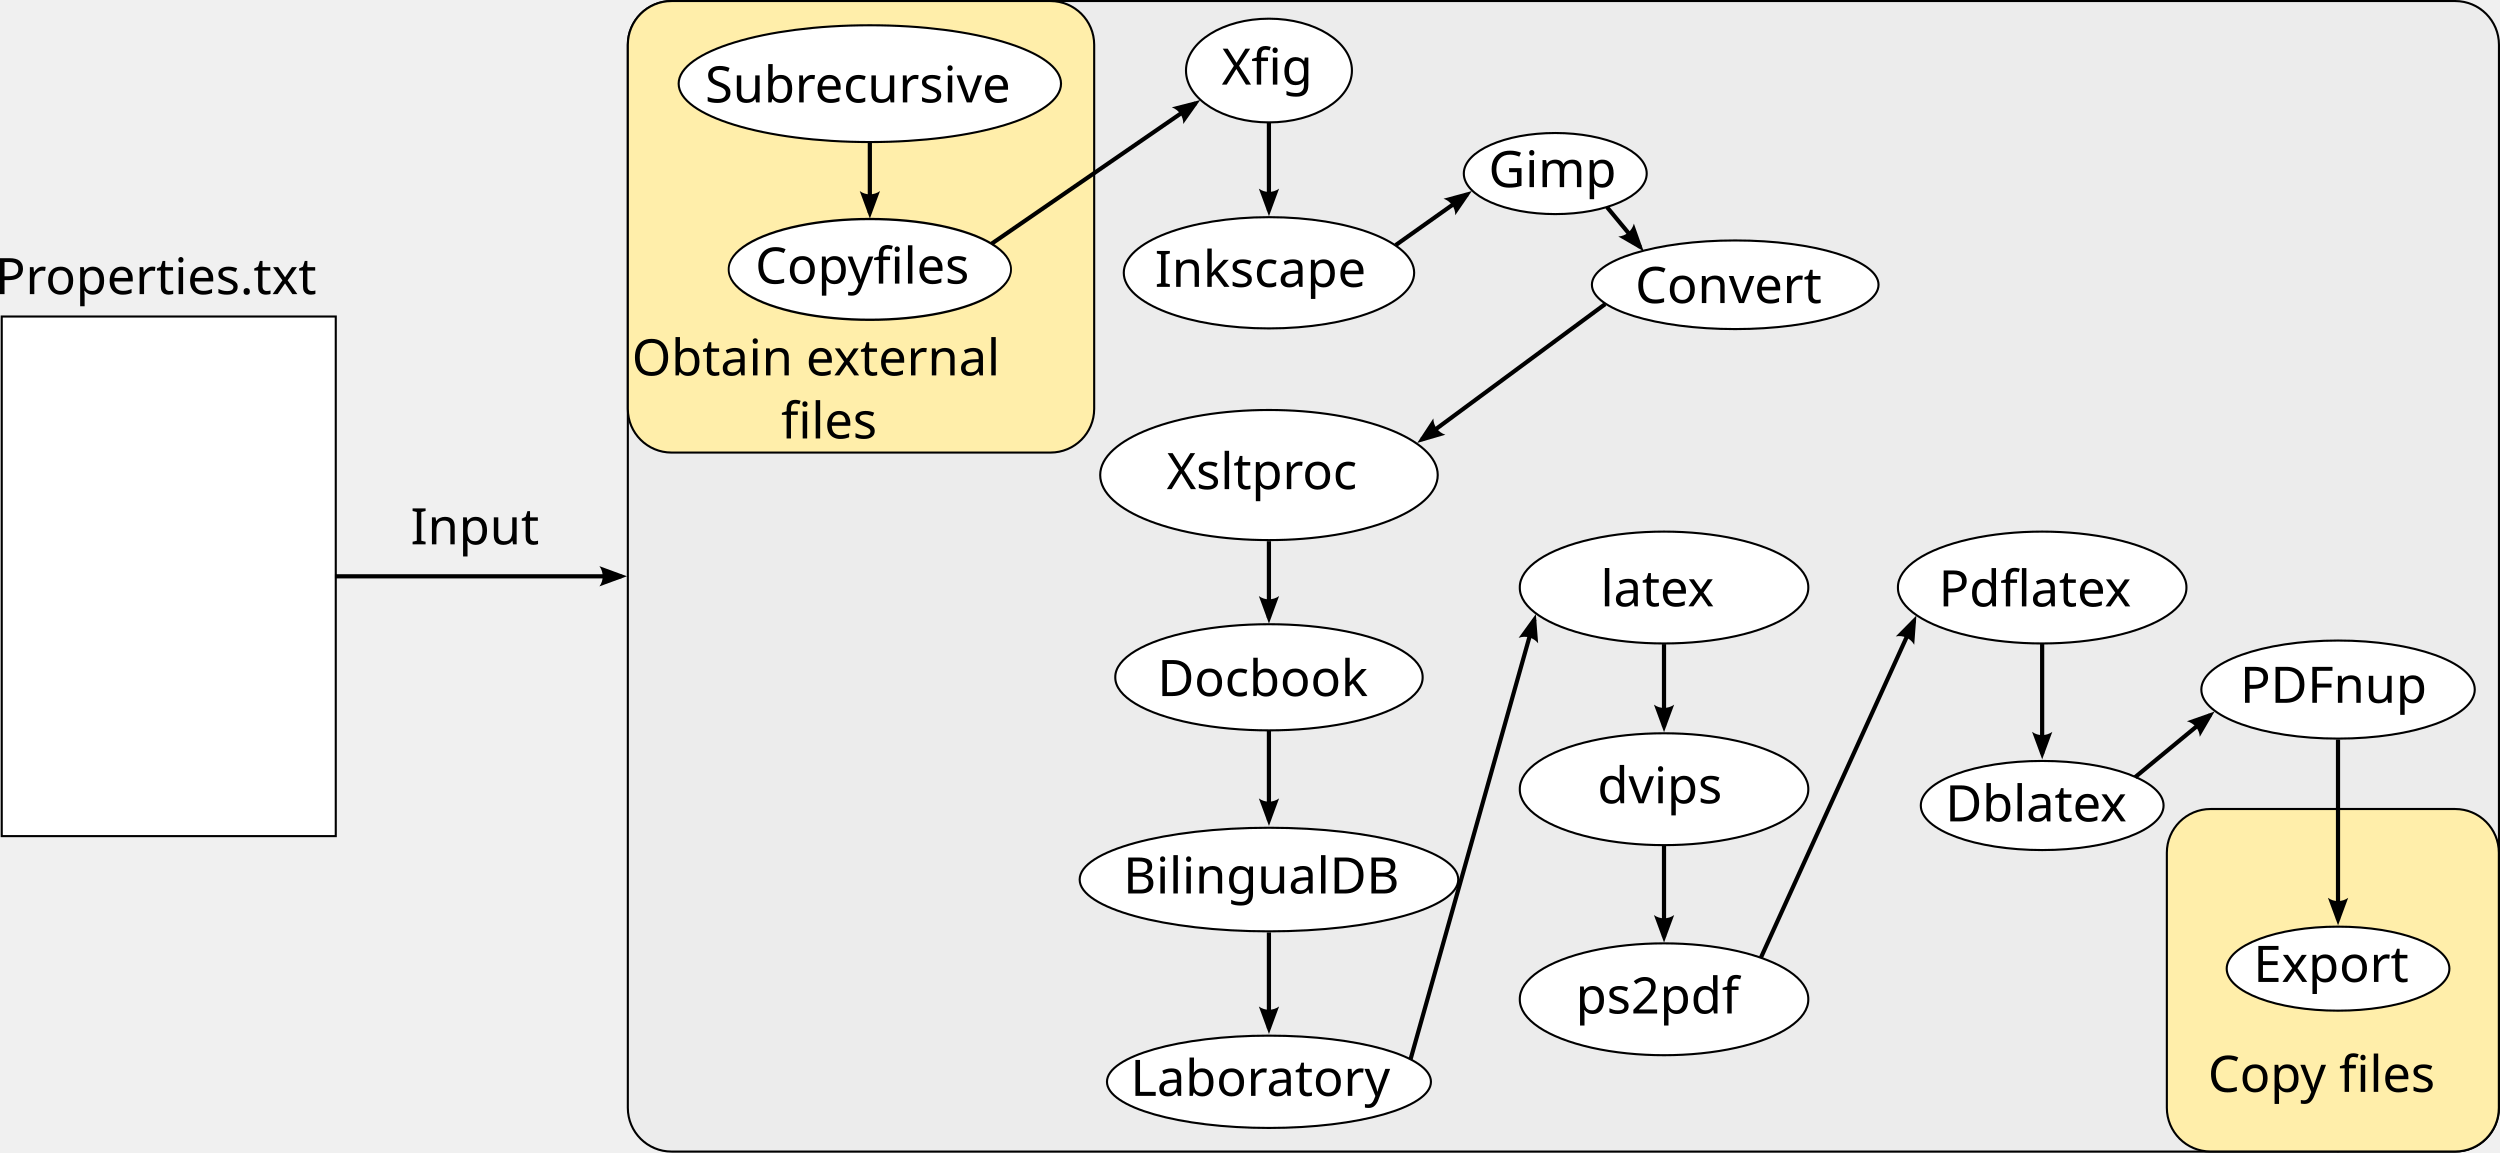
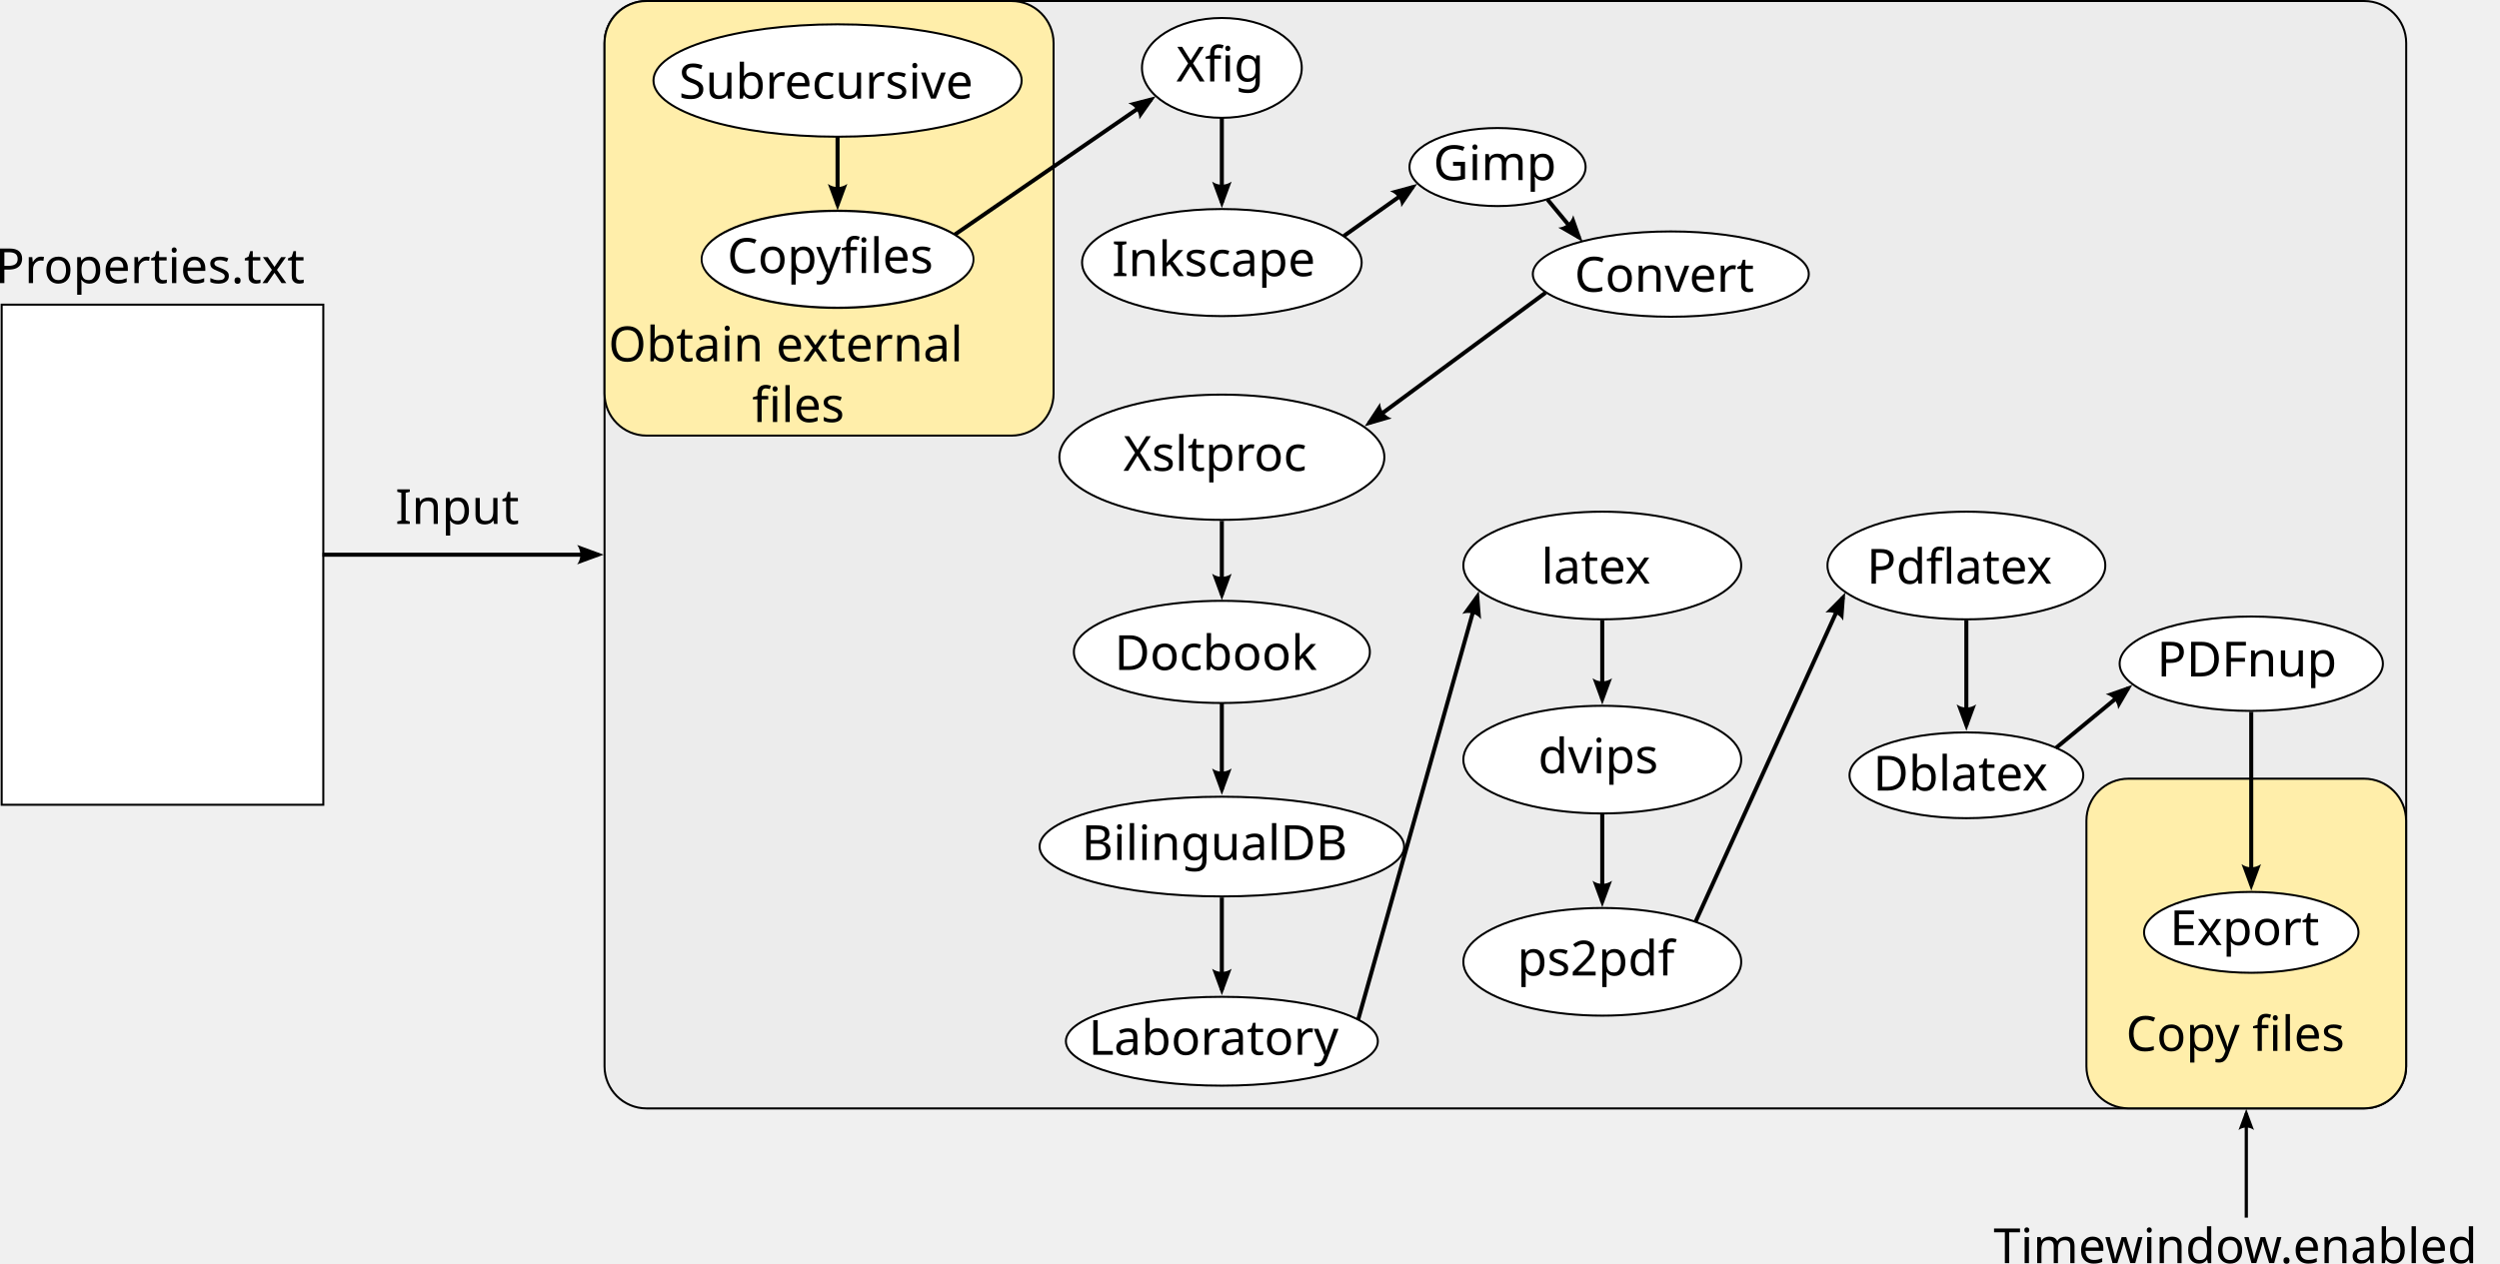
- <svg xmlns="http://www.w3.org/2000/svg" width="595.018" height="274.336" id="svg2" version="1.0">
+ <svg xmlns="http://www.w3.org/2000/svg" width="617.706" height="312.518" id="svg2" version="1.0">
  <defs id="defs4">
    <marker orient="auto" refY="0" refX="0" id="Arrow2Lend" style="overflow:visible">
-       <path id="path3357" style="font-size:12px;fill-rule:evenodd;stroke-width:0.625;stroke-linejoin:round" d="M 8.719,4.034 L -2.207,0.016 L 8.719,-4.002 C 6.973,-1.63 6.983,1.616 8.719,4.034 z " transform="matrix(-1.1,0,0,-1.1,-1.1,0)" />
+       <path id="path3357" style="font-size:12px;fill-rule:evenodd;stroke-width:0.625;stroke-linejoin:round" d="M 8.719,4.034 L -2.207,0.016 L 8.719,-4.002 C 6.973,-1.63 6.983,1.616 8.719,4.034 z" transform="matrix(-1.1,0,0,-1.1,-1.1,0)" />
    </marker>
    <marker orient="auto" refY="0" refX="0" id="Arrow2Mstart" style="overflow:visible">
-       <path id="path3218" style="font-size:12px;fill-rule:evenodd;stroke-width:0.625;stroke-linejoin:round" d="M 8.719,4.034 L -2.207,0.016 L 8.719,-4.002 C 6.973,-1.63 6.983,1.616 8.719,4.034 z " transform="scale(0.6,0.6)" />
+       <path id="path3218" style="font-size:12px;fill-rule:evenodd;stroke-width:0.625;stroke-linejoin:round" d="M 8.719,4.034 L -2.207,0.016 L 8.719,-4.002 C 6.973,-1.63 6.983,1.616 8.719,4.034 z" transform="scale(0.6,0.6)" />
    </marker>
    <marker orient="auto" refY="0" refX="0" id="Arrow2Mend" style="overflow:visible">
-       <path id="path3221" style="font-size:12px;fill-rule:evenodd;stroke-width:0.625;stroke-linejoin:round" d="M 8.719,4.034 L -2.207,0.016 L 8.719,-4.002 C 6.973,-1.63 6.983,1.616 8.719,4.034 z " transform="scale(-0.6,-0.6)" />
+       <path id="path3221" style="font-size:12px;fill-rule:evenodd;stroke-width:0.625;stroke-linejoin:round" d="M 8.719,4.034 L -2.207,0.016 L 8.719,-4.002 C 6.973,-1.63 6.983,1.616 8.719,4.034 z" transform="scale(-0.6,-0.6)" />
    </marker>
  </defs>
  <g id="layer1" transform="translate(-1.019056,-165.4084)">
    <text xml:space="preserve" style="font-size:12px;font-style:normal;font-weight:normal;fill:#000000;fill-opacity:1;stroke:none;stroke-width:1px;stroke-linecap:butt;stroke-linejoin:miter;stroke-opacity:1;font-family:Verdana" x="433.064" y="282.679" id="text2474" transform="translate(85.0043,-97.28742)">
      <tspan id="tspan2476" x="433.064" y="282.679"> </tspan>
    </text>
    <rect style="fill:#ececec;fill-opacity:1;fill-rule:nonzero;stroke:#000000;stroke-width:0.5;stroke-miterlimit:4;stroke-dasharray:none;stroke-dashoffset:0;stroke-opacity:1" id="rect3524" width="445.34" height="273.836" x="150.448" y="165.658" rx="10.4" ry="10.4" />
    <g id="g2301" transform="translate(-145.6087,202.7579)">
-       <path transform="translate(149.9023,-97.36083)" d="M 388.655 101.318 A 21.766 9.649 0 1 1  345.122,101.318 A 21.766 9.649 0 1 1  388.655 101.318 z" id="path2287" style="opacity:1;fill:#ffffff;fill-opacity:1;fill-rule:nonzero;stroke:#000000;stroke-width:0.5;stroke-miterlimit:4;stroke-dasharray:none;stroke-dashoffset:0;stroke-opacity:1" />
+       <path transform="translate(149.9023,-97.36083)" d="M 388.655,101.318 A 21.766,9.649 0 1 1 345.122,101.318 A 21.766,9.649 0 1 1 388.655,101.318 z" id="path2287" style="opacity:1;fill:#ffffff;fill-opacity:1;fill-rule:nonzero;stroke:#000000;stroke-width:0.5;stroke-miterlimit:4;stroke-dasharray:none;stroke-dashoffset:0;stroke-opacity:1" />
      <text id="text2182" y="7.191" x="500.914" style="font-size:12px;font-style:normal;font-weight:normal;fill:#000000;fill-opacity:1;stroke:none;stroke-width:1px;stroke-linecap:butt;stroke-linejoin:miter;stroke-opacity:1;font-family:Verdana" xml:space="preserve">
        <tspan y="7.191" x="500.914" id="tspan2184">Gimp</tspan>
      </text>
    </g>
    <g id="g2335" transform="translate(-130.7219,225.0398)">
-       <path transform="translate(149.9023,-97.36083)" d="M 320.438 198.93 A 36.577 12.566 0 1 1  247.285,198.93 A 36.577 12.566 0 1 1  320.438 198.93 z" id="path2295" style="opacity:1;fill:#ffffff;fill-opacity:1;fill-rule:nonzero;stroke:#000000;stroke-width:0.5;stroke-miterlimit:4;stroke-dasharray:none;stroke-dashoffset:0;stroke-opacity:1" />
+       <path transform="translate(149.9023,-97.36083)" d="M 320.438,198.93 A 36.577,12.566 0 1 1 247.285,198.93 A 36.577,12.566 0 1 1 320.438,198.93 z" id="path2295" style="opacity:1;fill:#ffffff;fill-opacity:1;fill-rule:nonzero;stroke:#000000;stroke-width:0.5;stroke-miterlimit:4;stroke-dasharray:none;stroke-dashoffset:0;stroke-opacity:1" />
      <text id="text3419" y="106.037" x="407.235" style="font-size:12px;font-style:normal;font-weight:normal;fill:#000000;fill-opacity:1;stroke:none;stroke-width:1px;stroke-linecap:butt;stroke-linejoin:miter;stroke-opacity:1;font-family:Verdana" xml:space="preserve">
        <tspan y="106.037" x="407.235" id="tspan3421">Docbook</tspan>
      </text>
    </g>
    <g id="g2394" transform="translate(41.48033,290.4019)">
-       <path transform="translate(270.1787,-103.33)" d="M 204.306 170.052 A 28.89 10.605 0 1 1  146.525,170.052 A 28.89 10.605 0 1 1  204.306 170.052 z" id="path2392" style="opacity:1;fill:#ffffff;fill-opacity:1;fill-rule:nonzero;stroke:#000000;stroke-width:0.5;stroke-miterlimit:4;stroke-dasharray:none;stroke-dashoffset:0;stroke-opacity:1" />
+       <path transform="translate(270.1787,-103.33)" d="M 204.306,170.052 A 28.89,10.605 0 1 1 146.525,170.052 A 28.89,10.605 0 1 1 204.306,170.052 z" id="path2392" style="opacity:1;fill:#ffffff;fill-opacity:1;fill-rule:nonzero;stroke:#000000;stroke-width:0.5;stroke-miterlimit:4;stroke-dasharray:none;stroke-dashoffset:0;stroke-opacity:1" />
      <text id="text2388" y="70.5" x="422.555" style="font-size:12px;font-style:normal;font-weight:normal;fill:#000000;fill-opacity:1;stroke:none;stroke-width:1px;stroke-linecap:butt;stroke-linejoin:miter;stroke-opacity:1;font-family:Verdana" xml:space="preserve">
        <tspan y="70.5" x="422.555" id="tspan2390">Dblatex</tspan>
      </text>
    </g>
    <rect ry="10.4" rx="10.4" y="165.658" x="150.448" height="107.465" width="110.994" id="rect3533" style="fill:#ffeeaa;fill-opacity:1;fill-rule:nonzero;stroke:#000000;stroke-width:0.5;stroke-miterlimit:4;stroke-dasharray:none;stroke-dashoffset:0;stroke-opacity:1" />
    <g id="g3540" transform="translate(-224.9815,318.6702)">
-       <path style="fill:#ffffff;fill-opacity:1;fill-rule:nonzero;stroke:#000000;stroke-width:0.636;stroke-miterlimit:4;stroke-dasharray:none;stroke-dashoffset:0;stroke-opacity:1" id="path3546" d="M 344.224 7.969 A 47.348 13.688 0 1 1  249.529,7.969 A 47.348 13.688 0 1 1  344.224 7.969 z" transform="matrix(0.7095948,0,0,0.8721525,222.3667,-96.09201)" />
+       <path style="fill:#ffffff;fill-opacity:1;fill-rule:nonzero;stroke:#000000;stroke-width:0.636;stroke-miterlimit:4;stroke-dasharray:none;stroke-dashoffset:0;stroke-opacity:1" id="path3546" d="M 344.224,7.969 A 47.348,13.688 0 1 1 249.529,7.969 A 47.348,13.688 0 1 1 344.224,7.969 z" transform="matrix(0.7095948,0,0,0.8721525,222.3667,-96.09201)" />
      <text xml:space="preserve" style="font-size:12px;font-style:normal;font-weight:normal;fill:#000000;fill-opacity:1;stroke:none;stroke-width:1px;stroke-linecap:butt;stroke-linejoin:miter;stroke-opacity:1;font-family:Verdana" x="405.753" y="-85.761" id="text3542">
        <tspan id="tspan3544" x="405.753" y="-85.761">Copyfiles</tspan>
      </text>
    </g>
    <g id="g2513" transform="translate(0,6.926212)">
      <g transform="translate(-73.50084,214.3984)" id="g3548">
-         <path transform="translate(149.9023,-97.36083)" d="M 246.387 58.234 A 19.747 12.342 0 1 1  206.893,58.234 A 19.747 12.342 0 1 1  246.387 58.234 z" id="path3554" style="opacity:1;fill:#ffffff;fill-opacity:1;fill-rule:nonzero;stroke:#000000;stroke-width:0.5;stroke-miterlimit:4;stroke-dasharray:none;stroke-dashoffset:0;stroke-opacity:1" />
+         <path transform="translate(149.9023,-97.36083)" d="M 246.387,58.234 A 19.747,12.342 0 1 1 206.893,58.234 A 19.747,12.342 0 1 1 246.387,58.234 z" id="path3554" style="opacity:1;fill:#ffffff;fill-opacity:1;fill-rule:nonzero;stroke:#000000;stroke-width:0.5;stroke-miterlimit:4;stroke-dasharray:none;stroke-dashoffset:0;stroke-opacity:1" />
        <text id="text3550" y="-35.778" x="365.296" style="font-size:12px;font-style:normal;font-weight:normal;fill:#000000;fill-opacity:1;stroke:none;stroke-width:1px;stroke-linecap:butt;stroke-linejoin:miter;stroke-opacity:1;font-family:Verdana" xml:space="preserve">
          <tspan y="-35.778" x="365.296" id="tspan3552">Xfig</tspan>
        </text>
      </g>
      <g transform="translate(-158.7715,255.8038)" id="g3556">
-         <path transform="translate(149.9023,-97.36083)" d="M 346.468 64.966 A 34.557 13.239 0 1 1  277.354,64.966 A 34.557 13.239 0 1 1  346.468 64.966 z" id="path3562" style="opacity:1;fill:#ffffff;fill-opacity:1;fill-rule:nonzero;stroke:#000000;stroke-width:0.5;stroke-miterlimit:4;stroke-dasharray:none;stroke-dashoffset:0;stroke-opacity:1" />
+         <path transform="translate(149.9023,-97.36083)" d="M 346.468,64.966 A 34.557,13.239 0 1 1 277.354,64.966 A 34.557,13.239 0 1 1 346.468,64.966 z" id="path3562" style="opacity:1;fill:#ffffff;fill-opacity:1;fill-rule:nonzero;stroke:#000000;stroke-width:0.5;stroke-miterlimit:4;stroke-dasharray:none;stroke-dashoffset:0;stroke-opacity:1" />
        <text id="text3558" y="-29.044" x="434.646" style="font-size:12px;font-style:normal;font-weight:normal;fill:#000000;fill-opacity:1;stroke:none;stroke-width:1px;stroke-linecap:butt;stroke-linejoin:miter;stroke-opacity:1;font-family:Verdana" xml:space="preserve">
          <tspan y="-29.044" x="434.646" id="tspan3560">Inkscape</tspan>
        </text>
      </g>
    </g>
    <g transform="translate(-26.70789,201.4032)" id="g3572">
-       <path style="fill:#ffffff;fill-opacity:1;fill-rule:nonzero;stroke:#000000;stroke-width:0.5;stroke-miterlimit:4;stroke-dasharray:none;stroke-dashoffset:0;stroke-opacity:1" id="path3580" d="M 324.926 129.143 A 34.108 10.547 0 1 1  256.709,129.143 A 34.108 10.547 0 1 1  324.926 129.143 z" transform="translate(149.9023,-97.36083)" />
+       <path style="fill:#ffffff;fill-opacity:1;fill-rule:nonzero;stroke:#000000;stroke-width:0.5;stroke-miterlimit:4;stroke-dasharray:none;stroke-dashoffset:0;stroke-opacity:1" id="path3580" d="M 324.926,129.143 A 34.108,10.547 0 1 1 256.709,129.143 A 34.108,10.547 0 1 1 324.926,129.143 z" transform="translate(149.9023,-97.36083)" />
      <text xml:space="preserve" style="font-size:12px;font-style:normal;font-weight:normal;fill:#000000;fill-opacity:1;stroke:none;stroke-width:1px;stroke-linecap:butt;stroke-linejoin:miter;stroke-opacity:1;font-family:Verdana" x="416.919" y="36.133" id="text3574">
        <tspan id="tspan3576" x="416.919" y="36.133">Convert</tspan>
        <tspan x="416.919" y="51.133" id="tspan3578" />
      </text>
    </g>
    <g transform="translate(-62.05663,222.9038)" id="g3582">
-       <path style="opacity:1;fill:#ffffff;fill-opacity:1;fill-rule:nonzero;stroke:#000000;stroke-width:0.5;stroke-miterlimit:4;stroke-dasharray:none;stroke-dashoffset:0;stroke-opacity:1" id="path3588" d="M 255.363 152.929 A 40.167 15.483 0 1 1  175.029,152.929 A 40.167 15.483 0 1 1  255.363 152.929 z" transform="translate(149.9023,-97.36083)" />
+       <path style="opacity:1;fill:#ffffff;fill-opacity:1;fill-rule:nonzero;stroke:#000000;stroke-width:0.5;stroke-miterlimit:4;stroke-dasharray:none;stroke-dashoffset:0;stroke-opacity:1" id="path3588" d="M 255.363,152.929 A 40.167,15.483 0 1 1 175.029,152.929 A 40.167,15.483 0 1 1 255.363,152.929 z" transform="translate(149.9023,-97.36083)" />
      <text xml:space="preserve" style="font-size:12px;font-style:normal;font-weight:normal;fill:#000000;fill-opacity:1;stroke:none;stroke-width:1px;stroke-linecap:butt;stroke-linejoin:miter;stroke-opacity:1;font-family:Verdana" x="340.75" y="58.92" id="text3584">
        <tspan x="340.75" y="58.92" id="tspan3586">Xsltproc</tspan>
      </text>
    </g>
    <g transform="translate(-28.3698,246.984)" id="g3598">
-       <path style="fill:#ffffff;fill-opacity:1;fill-rule:nonzero;stroke:#000000;stroke-width:0.5;stroke-miterlimit:4;stroke-dasharray:none;stroke-dashoffset:0;stroke-opacity:1" id="path3604" d="M 399.874 155.622 A 34.333 13.239 0 1 1  331.209,155.622 A 34.333 13.239 0 1 1  399.874 155.622 z" transform="translate(149.9023,-97.36083)" />
+       <path style="fill:#ffffff;fill-opacity:1;fill-rule:nonzero;stroke:#000000;stroke-width:0.5;stroke-miterlimit:4;stroke-dasharray:none;stroke-dashoffset:0;stroke-opacity:1" id="path3604" d="M 399.874,155.622 A 34.333,13.239 0 1 1 331.209,155.622 A 34.333,13.239 0 1 1 399.874,155.622 z" transform="translate(149.9023,-97.36083)" />
      <text xml:space="preserve" style="font-size:12px;font-style:normal;font-weight:normal;fill:#000000;fill-opacity:1;stroke:none;stroke-width:1px;stroke-linecap:butt;stroke-linejoin:miter;stroke-opacity:1;font-family:Verdana" x="490.835" y="62.758" id="text3600">
        <tspan id="tspan3602" x="490.835" y="62.758">Pdflatex</tspan>
      </text>
    </g>
    <g transform="translate(16.01822,207.3168)" id="g3606">
-       <path style="opacity:1;fill:#ffffff;fill-opacity:1;fill-rule:nonzero;stroke:#000000;stroke-width:0.5;stroke-miterlimit:4;stroke-dasharray:none;stroke-dashoffset:0;stroke-opacity:1" id="path3612" d="M 424.109 219.575 A 32.537 11.669 0 1 1  359.034,219.575 A 32.537 11.669 0 1 1  424.109 219.575 z" transform="translate(149.9023,-97.36083)" />
+       <path style="opacity:1;fill:#ffffff;fill-opacity:1;fill-rule:nonzero;stroke:#000000;stroke-width:0.5;stroke-miterlimit:4;stroke-dasharray:none;stroke-dashoffset:0;stroke-opacity:1" id="path3612" d="M 424.109,219.575 A 32.537,11.669 0 1 1 359.034,219.575 A 32.537,11.669 0 1 1 424.109,219.575 z" transform="translate(149.9023,-97.36083)" />
      <text xml:space="preserve" style="font-size:12px;font-style:normal;font-weight:normal;fill:#000000;fill-opacity:1;stroke:none;stroke-width:1px;stroke-linecap:butt;stroke-linejoin:miter;stroke-opacity:1;font-family:Verdana" x="518.177" y="125.369" id="text3608">
        <tspan id="tspan3610" x="518.177" y="125.369">PDFnup</tspan>
      </text>
    </g>
    <rect style="fill:#ffeeaa;fill-opacity:1;fill-rule:nonzero;stroke:#000000;stroke-width:0.5;stroke-miterlimit:4;stroke-dasharray:none;stroke-dashoffset:0;stroke-opacity:1" id="rect4518" width="79.021" height="81.517" x="516.745" y="357.96" rx="10.4" ry="10.4" />
-     <path transform="translate(578.4922,206.0608)" d="M 5.5 189.897 A 26.5 10 0 1 1  -47.5,189.897 A 26.5 10 0 1 1  5.5 189.897 z" id="path3620" style="fill:#ffffff;fill-opacity:1;fill-rule:nonzero;stroke:#000000;stroke-width:0.5;stroke-miterlimit:4;stroke-dasharray:none;stroke-dashoffset:0;stroke-opacity:1" />
+     <path transform="translate(578.4922,206.0608)" d="M 5.5,189.897 A 26.5,10 0 1 1 -47.5,189.897 A 26.5,10 0 1 1 5.5,189.897 z" id="path3620" style="fill:#ffffff;fill-opacity:1;fill-rule:nonzero;stroke:#000000;stroke-width:0.5;stroke-miterlimit:4;stroke-dasharray:none;stroke-dashoffset:0;stroke-opacity:1" />
    <text id="text3616" y="399.114" x="537.368" style="font-size:12px;font-style:normal;font-weight:normal;fill:#000000;fill-opacity:1;stroke:none;stroke-width:1px;stroke-linecap:butt;stroke-linejoin:miter;stroke-opacity:1;font-family:Verdana" xml:space="preserve">
      <tspan y="399.114" x="537.368" id="tspan3618">Export</tspan>
    </text>
    <g id="g2492" transform="translate(-119.2668,0.8256202)">
-       <path transform="translate(85.0043,-97.28742)" d="M 287.813 281.782 A 45.503 13.898 0 1 1  196.807,281.782 A 45.503 13.898 0 1 1  287.813 281.782 z" id="path2478" style="fill:#ffffff;fill-opacity:1;fill-rule:nonzero;stroke:#000000;stroke-width:0.5;stroke-miterlimit:4;stroke-dasharray:none;stroke-dashoffset:0;stroke-opacity:1" />
+       <path transform="translate(85.0043,-97.28742)" d="M 287.813,281.782 A 45.503,13.898 0 1 1 196.807,281.782 A 45.503,13.898 0 1 1 287.813,281.782 z" id="path2478" style="fill:#ffffff;fill-opacity:1;fill-rule:nonzero;stroke:#000000;stroke-width:0.5;stroke-miterlimit:4;stroke-dasharray:none;stroke-dashoffset:0;stroke-opacity:1" />
      <text id="text2462" y="188.962" x="288.109" style="font-size:12px;font-style:normal;font-weight:normal;fill:#000000;fill-opacity:1;stroke:none;stroke-width:1px;stroke-linecap:butt;stroke-linejoin:miter;stroke-opacity:1;font-family:Verdana" xml:space="preserve">
        <tspan y="188.962" x="288.109" id="tspan2464">Subrecursive</tspan>
      </text>
    </g>
    <g id="g2497" transform="translate(-95.77715,210.8184)">
-       <path transform="translate(85.0043,-97.28742)" d="M 352.369 309.353 A 38.554 10.984 0 1 1  275.26,309.353 A 38.554 10.984 0 1 1  352.369 309.353 z" id="path2480" style="opacity:1;fill:#ffffff;fill-opacity:1;fill-rule:nonzero;stroke:#000000;stroke-width:0.5;stroke-miterlimit:4;stroke-dasharray:none;stroke-dashoffset:0;stroke-opacity:1" />
+       <path transform="translate(85.0043,-97.28742)" d="M 352.369,309.353 A 38.554,10.984 0 1 1 275.26,309.353 A 38.554,10.984 0 1 1 352.369,309.353 z" id="path2480" style="opacity:1;fill:#ffffff;fill-opacity:1;fill-rule:nonzero;stroke:#000000;stroke-width:0.5;stroke-miterlimit:4;stroke-dasharray:none;stroke-dashoffset:0;stroke-opacity:1" />
      <text id="text2470" y="215.417" x="365.88" style="font-size:12px;font-style:normal;font-weight:normal;fill:#000000;fill-opacity:1;stroke:none;stroke-width:1px;stroke-linecap:butt;stroke-linejoin:miter;stroke-opacity:1;font-family:Verdana" xml:space="preserve">
        <tspan y="215.417" x="365.88" id="tspan2472">Laboratory</tspan>
      </text>
    </g>
    <g id="g2502" transform="translate(-74.48256,85.12412)">
-       <path transform="translate(85.0043,-97.28742)" d="M 337.575 386.91 A 45.055 12.328 0 1 1  247.465,386.91 A 45.055 12.328 0 1 1  337.575 386.91 z" id="path2482" style="opacity:1;fill:#ffffff;fill-opacity:1;fill-rule:nonzero;stroke:#000000;stroke-width:0.5;stroke-miterlimit:4;stroke-dasharray:none;stroke-dashoffset:0;stroke-opacity:1" />
+       <path transform="translate(85.0043,-97.28742)" d="M 337.575,386.91 A 45.055,12.328 0 1 1 247.465,386.91 A 45.055,12.328 0 1 1 337.575,386.91 z" id="path2482" style="opacity:1;fill:#ffffff;fill-opacity:1;fill-rule:nonzero;stroke:#000000;stroke-width:0.5;stroke-miterlimit:4;stroke-dasharray:none;stroke-dashoffset:0;stroke-opacity:1" />
      <text id="text2466" y="292.942" x="342.863" style="font-size:12px;font-style:normal;font-weight:normal;fill:#000000;fill-opacity:1;stroke:none;stroke-width:1px;stroke-linecap:butt;stroke-linejoin:miter;stroke-opacity:1;font-family:Verdana" xml:space="preserve">
        <tspan y="292.942" x="342.863" id="tspan2468">BilingualDB</tspan>
      </text>
    </g>
    <path style="fill:none;fill-rule:evenodd;stroke:#000000;stroke-width:1px;stroke-linecap:butt;stroke-linejoin:miter;marker-end:url(#Arrow2Mend);stroke-opacity:1" d="M 208.047,199.183 L 208.047,216.112" id="path2525" />
    <path style="fill:none;fill-rule:evenodd;stroke:#000000;stroke-width:1px;stroke-linecap:butt;stroke-linejoin:miter;marker-end:url(#Arrow2Mend);stroke-opacity:1" d="M 237.006,223.434 L 285.595,189.981" id="path3496" />
    <path style="fill:none;fill-rule:evenodd;stroke:#000000;stroke-width:1px;stroke-linecap:butt;stroke-linejoin:miter;marker-end:url(#Arrow2Mend);stroke-opacity:1" d="M 303.032,194.428 L 303.032,215.538" id="path3498" />
    <path style="fill:none;fill-rule:evenodd;stroke:#000000;stroke-width:1px;stroke-linecap:butt;stroke-linejoin:miter;marker-end:url(#Arrow2Mend);stroke-opacity:1" d="M 333.198,223.755 L 350.26,211.646" id="path3500" />
    <path style="fill:none;fill-rule:evenodd;stroke:#000000;stroke-width:1px;stroke-linecap:butt;stroke-linejoin:miter;marker-end:url(#Arrow2Mend);stroke-opacity:1" d="M 383.52,214.733 L 391.373,224.195" id="path3502" />
    <path style="fill:none;fill-rule:evenodd;stroke:#000000;stroke-width:1px;stroke-linecap:butt;stroke-linejoin:miter;marker-end:url(#Arrow2Mend);stroke-opacity:1" d="M 383.064,237.778 L 339.388,270.036" id="path3504" />
    <path style="fill:none;fill-rule:evenodd;stroke:#000000;stroke-width:1px;stroke-linecap:butt;stroke-linejoin:miter;marker-end:url(#Arrow2Mend);stroke-opacity:1" d="M 303.032,294.213 L 303.032,312.501" id="path3508" />
    <path id="path3510" d="M 303.032,339.342 L 303.032,360.662" style="fill:none;fill-rule:evenodd;stroke:#000000;stroke-width:1px;stroke-linecap:butt;stroke-linejoin:miter;marker-end:url(#Arrow2Mend);stroke-opacity:1" />
    <path style="fill:none;fill-rule:evenodd;stroke:#000000;stroke-width:1px;stroke-linecap:butt;stroke-linejoin:miter;marker-end:url(#Arrow2Mend);stroke-opacity:1" d="M 303.032,387.342 L 303.032,410.188" id="path3512" />
    <path style="fill:none;fill-rule:evenodd;stroke:#000000;stroke-width:1px;stroke-linecap:butt;stroke-linejoin:miter;marker-end:url(#Arrow2Mend);stroke-opacity:1" d="M 336.717,417.603 L 366.212,312.841" id="path3514" />
    <path id="path3516" d="M 487.065,318.694 L 487.065,344.817" style="fill:none;fill-rule:evenodd;stroke:#000000;stroke-width:1px;stroke-linecap:butt;stroke-linejoin:miter;marker-end:url(#Arrow2Mend);stroke-opacity:1" />
    <path style="fill:none;fill-rule:evenodd;stroke:#000000;stroke-width:1px;stroke-linecap:butt;stroke-linejoin:miter;marker-end:url(#Arrow2Mend);stroke-opacity:1" d="M 509.176,350.392 L 527.091,335.6" id="path3518" />
    <path id="path3520" d="M 557.483,341.441 L 557.483,384.322" style="fill:none;fill-rule:evenodd;stroke:#000000;stroke-width:1px;stroke-linecap:butt;stroke-linejoin:miter;marker-end:url(#Arrow2Mend);stroke-opacity:1" />
    <text xml:space="preserve" style="font-size:12px;font-style:normal;font-weight:normal;text-align:center;text-anchor:middle;fill:#000000;fill-opacity:1;stroke:none;stroke-width:1px;stroke-linecap:butt;stroke-linejoin:miter;stroke-opacity:1;font-family:Verdana" x="206.138" y="254.76" id="text4508">
      <tspan x="206.138" y="254.76" id="tspan4512">Obtain external</tspan>
      <tspan x="206.138" y="269.76" id="tspan4516">files</tspan>
    </text>
    <text xml:space="preserve" style="font-size:12px;font-style:normal;font-weight:normal;fill:#000000;fill-opacity:1;stroke:none;stroke-width:1px;stroke-linecap:butt;stroke-linejoin:miter;stroke-opacity:1;font-family:Verdana" x="526.525" y="425.28" id="text4520">
      <tspan id="tspan4522" x="526.525" y="425.28">Copy files</tspan>
    </text>
    <rect style="fill:#ffffff;fill-opacity:1;fill-rule:nonzero;stroke:#000000;stroke-width:0.5;stroke-miterlimit:4;stroke-dasharray:none;stroke-dashoffset:0;stroke-opacity:1" id="rect4524" width="79.501" height="123.668" x="1.432" y="240.742" />
    <text xml:space="preserve" style="font-size:12px;font-style:normal;font-weight:normal;fill:#000000;fill-opacity:1;stroke:none;stroke-width:1px;stroke-linecap:butt;stroke-linejoin:miter;stroke-opacity:1;font-family:Verdana" x="-0.153" y="235.423" id="text4526">
      <tspan id="tspan4528" x="-0.153" y="235.423">Properties.txt</tspan>
    </text>
    <path style="fill:none;fill-rule:evenodd;stroke:#000000;stroke-width:1px;stroke-linecap:butt;stroke-linejoin:miter;marker-end:url(#Arrow2Mend);stroke-opacity:1" d="M 80.74,302.576 L 148.914,302.576" id="path4778" />
    <text xml:space="preserve" style="font-size:12px;font-style:normal;font-weight:normal;fill:#000000;fill-opacity:1;stroke:none;stroke-width:1px;stroke-linecap:butt;stroke-linejoin:miter;stroke-opacity:1;font-family:Verdana" x="98.733" y="294.968" id="text5749">
      <tspan id="tspan5751" x="98.733" y="294.968">Input</tspan>
    </text>
    <g id="g2328" transform="translate(-118.3698,246.984)">
-       <path transform="translate(149.9023,-97.36083)" d="M 399.874 155.622 A 34.333 13.239 0 1 1  331.209,155.622 A 34.333 13.239 0 1 1  399.874 155.622 z" id="path2330" style="fill:#ffffff;fill-opacity:1;fill-rule:nonzero;stroke:#000000;stroke-width:0.5;stroke-miterlimit:4;stroke-dasharray:none;stroke-dashoffset:0;stroke-opacity:1" />
+       <path transform="translate(149.9023,-97.36083)" d="M 399.874,155.622 A 34.333,13.239 0 1 1 331.209,155.622 A 34.333,13.239 0 1 1 399.874,155.622 z" id="path2330" style="fill:#ffffff;fill-opacity:1;fill-rule:nonzero;stroke:#000000;stroke-width:0.5;stroke-miterlimit:4;stroke-dasharray:none;stroke-dashoffset:0;stroke-opacity:1" />
      <text id="text2332" y="62.729" x="500.341" style="font-size:12px;font-style:normal;font-weight:normal;fill:#000000;fill-opacity:1;stroke:none;stroke-width:1px;stroke-linecap:butt;stroke-linejoin:miter;stroke-opacity:1;font-family:Verdana" xml:space="preserve">
        <tspan y="62.729" x="500.341" id="tspan2334">latex</tspan>
      </text>
    </g>
    <g transform="translate(-118.3698,294.9841)" id="g2336">
-       <path style="fill:#ffffff;fill-opacity:1;fill-rule:nonzero;stroke:#000000;stroke-width:0.5;stroke-miterlimit:4;stroke-dasharray:none;stroke-dashoffset:0;stroke-opacity:1" id="path2338" d="M 399.874 155.622 A 34.333 13.239 0 1 1  331.209,155.622 A 34.333 13.239 0 1 1  399.874 155.622 z" transform="translate(149.9023,-97.36083)" />
+       <path style="fill:#ffffff;fill-opacity:1;fill-rule:nonzero;stroke:#000000;stroke-width:0.5;stroke-miterlimit:4;stroke-dasharray:none;stroke-dashoffset:0;stroke-opacity:1" id="path2338" d="M 399.874,155.622 A 34.333,13.239 0 1 1 331.209,155.622 A 34.333,13.239 0 1 1 399.874,155.622 z" transform="translate(149.9023,-97.36083)" />
      <text xml:space="preserve" style="font-size:12px;font-style:normal;font-weight:normal;fill:#000000;fill-opacity:1;stroke:none;stroke-width:1px;stroke-linecap:butt;stroke-linejoin:miter;stroke-opacity:1;font-family:Verdana" x="499.591" y="61.613" id="text2340">
        <tspan id="tspan2342" x="499.591" y="61.613">dvips</tspan>
      </text>
    </g>
    <g id="g2344" transform="translate(-118.3698,344.9841)">
-       <path transform="translate(149.9023,-97.36083)" d="M 399.874 155.622 A 34.333 13.239 0 1 1  331.209,155.622 A 34.333 13.239 0 1 1  399.874 155.622 z" id="path2346" style="fill:#ffffff;fill-opacity:1;fill-rule:nonzero;stroke:#000000;stroke-width:0.5;stroke-miterlimit:4;stroke-dasharray:none;stroke-dashoffset:0;stroke-opacity:1" />
+       <path transform="translate(149.9023,-97.36083)" d="M 399.874,155.622 A 34.333,13.239 0 1 1 331.209,155.622 A 34.333,13.239 0 1 1 399.874,155.622 z" id="path2346" style="fill:#ffffff;fill-opacity:1;fill-rule:nonzero;stroke:#000000;stroke-width:0.5;stroke-miterlimit:4;stroke-dasharray:none;stroke-dashoffset:0;stroke-opacity:1" />
      <text id="text2348" y="61.642" x="494.435" style="font-size:12px;font-style:normal;font-weight:normal;fill:#000000;fill-opacity:1;stroke:none;stroke-width:1px;stroke-linecap:butt;stroke-linejoin:miter;stroke-opacity:1;font-family:Verdana" xml:space="preserve">
        <tspan y="61.642" x="494.435" id="tspan2350">ps2pdf</tspan>
      </text>
    </g>
    <path id="path2352" d="M 397.065,318.71 L 397.065,338.346" style="fill:none;fill-rule:evenodd;stroke:#000000;stroke-width:1px;stroke-linecap:butt;stroke-linejoin:miter;marker-end:url(#Arrow2Mend);stroke-opacity:1" />
    <path style="fill:none;fill-rule:evenodd;stroke:#000000;stroke-width:1px;stroke-linecap:butt;stroke-linejoin:miter;marker-end:url(#Arrow2Mend);stroke-opacity:1" d="M 397.065,366.695 L 397.065,388.421" id="path2354" />
    <path style="fill:none;fill-rule:evenodd;stroke:#000000;stroke-width:1px;stroke-linecap:butt;stroke-linejoin:miter;marker-end:url(#Arrow2Mend);stroke-opacity:1" d="M 420.137,393.306 L 456.595,313.12" id="path2356" />
-     <path style="fill:none;fill-rule:evenodd;stroke:#000000;stroke-width:0.796px;stroke-linecap:butt;stroke-linejoin:miter;marker-end:url(#Arrow2Mend);stroke-opacity:1;font-size:12" d="M 557.483,466.502 L 557.483,440.678" id="path2487" />
-     <text xml:space="preserve" style="font-size:12px;font-style:normal;font-variant:normal;font-weight:normal;font-stretch:normal;text-align:start;line-height:125%;writing-mode:lr-tb;text-anchor:start;fill:#000000;fill-opacity:1;stroke:none;stroke-width:1px;stroke-linecap:butt;stroke-linejoin:miter;stroke-opacity:1;font-family:Verdana;-inkscape-font-specification:Verdana" x="494.864" y="477.745" id="text2489">
-       <tspan id="tspan2491" x="494.864" y="477.745">Timewindow.enabled</tspan>
+     <path style="font-size:12px;fill:none;fill-rule:evenodd;stroke:#000000;stroke-width:0.796px;stroke-linecap:butt;stroke-linejoin:miter;marker-end:url(#Arrow2Mend);stroke-opacity:1" d="M 556.262,466.502 L 556.262,440.678" id="path2487" />
+     <text xml:space="preserve" style="font-size:12px;font-style:normal;font-variant:normal;font-weight:normal;font-stretch:normal;text-align:start;line-height:125%;writing-mode:lr-tb;text-anchor:start;fill:#000000;fill-opacity:1;stroke:none;stroke-width:1px;stroke-linecap:butt;stroke-linejoin:miter;stroke-opacity:1;font-family:Verdana;-inkscape-font-specification:Verdana" x="493.785" y="477.745" id="text2489">
+       <tspan id="tspan2491" x="493.785" y="477.745">Timewindow.enabled</tspan>
    </text>
  </g>
</svg>
